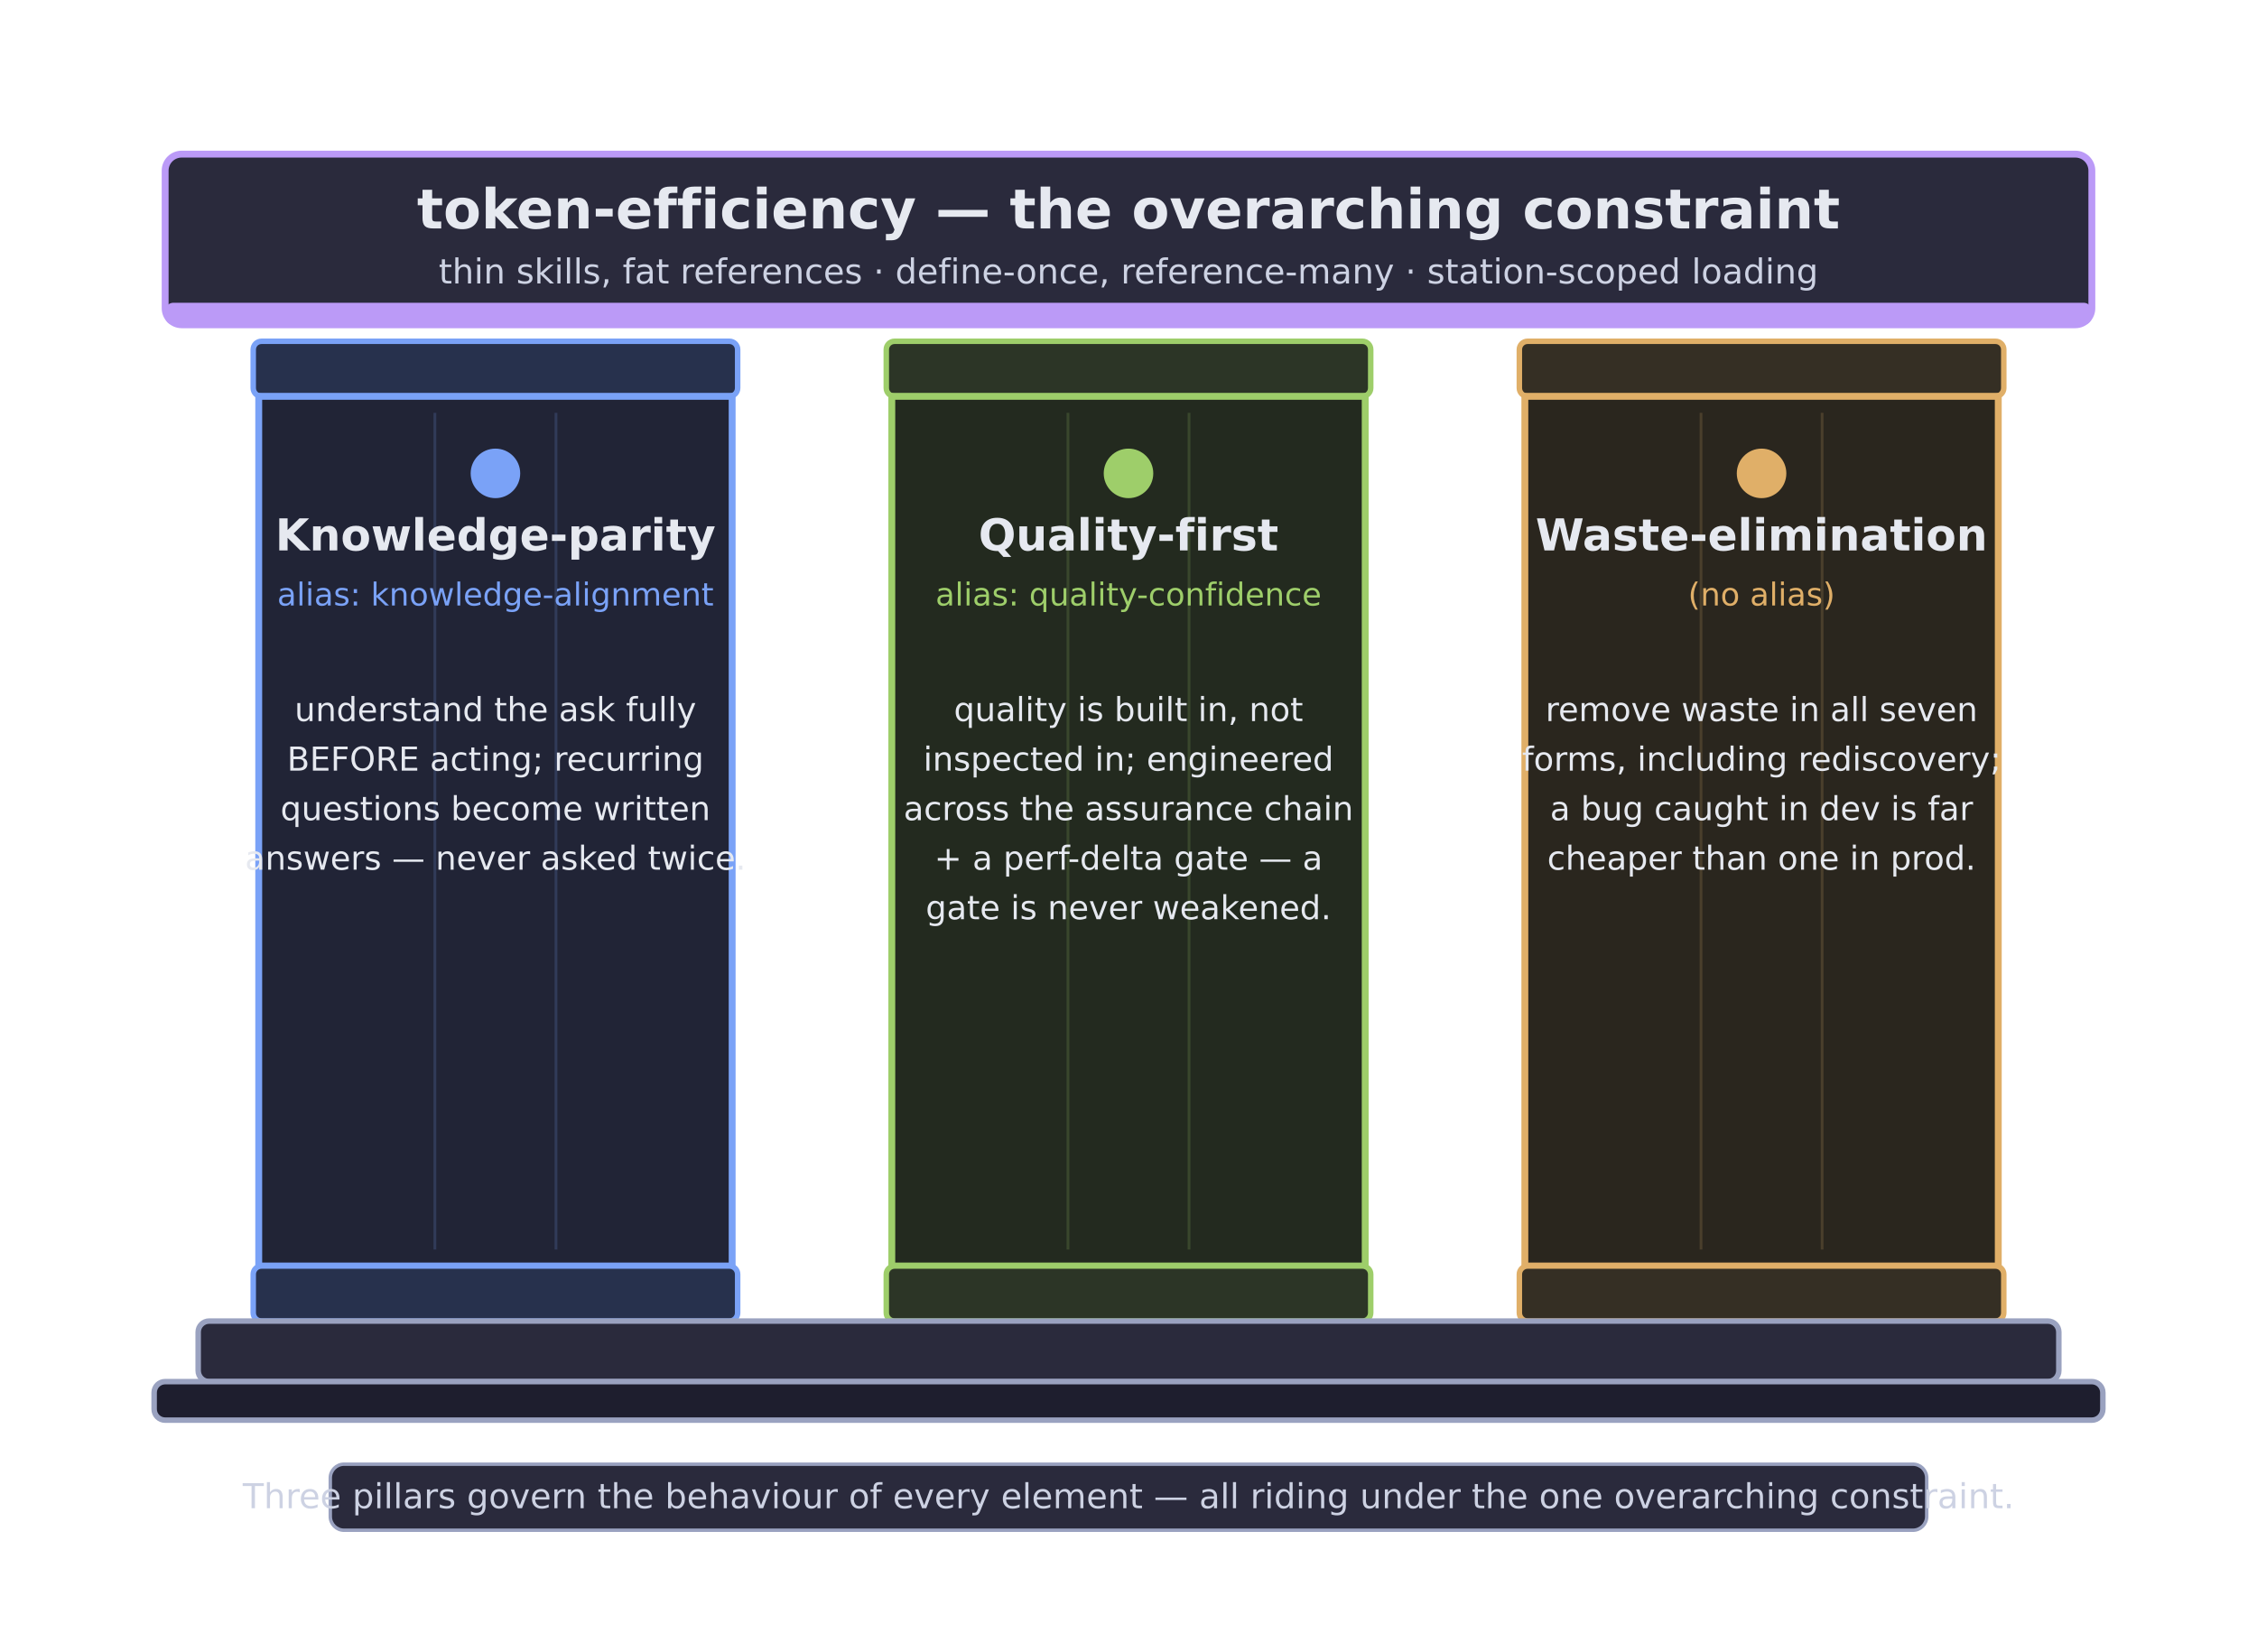
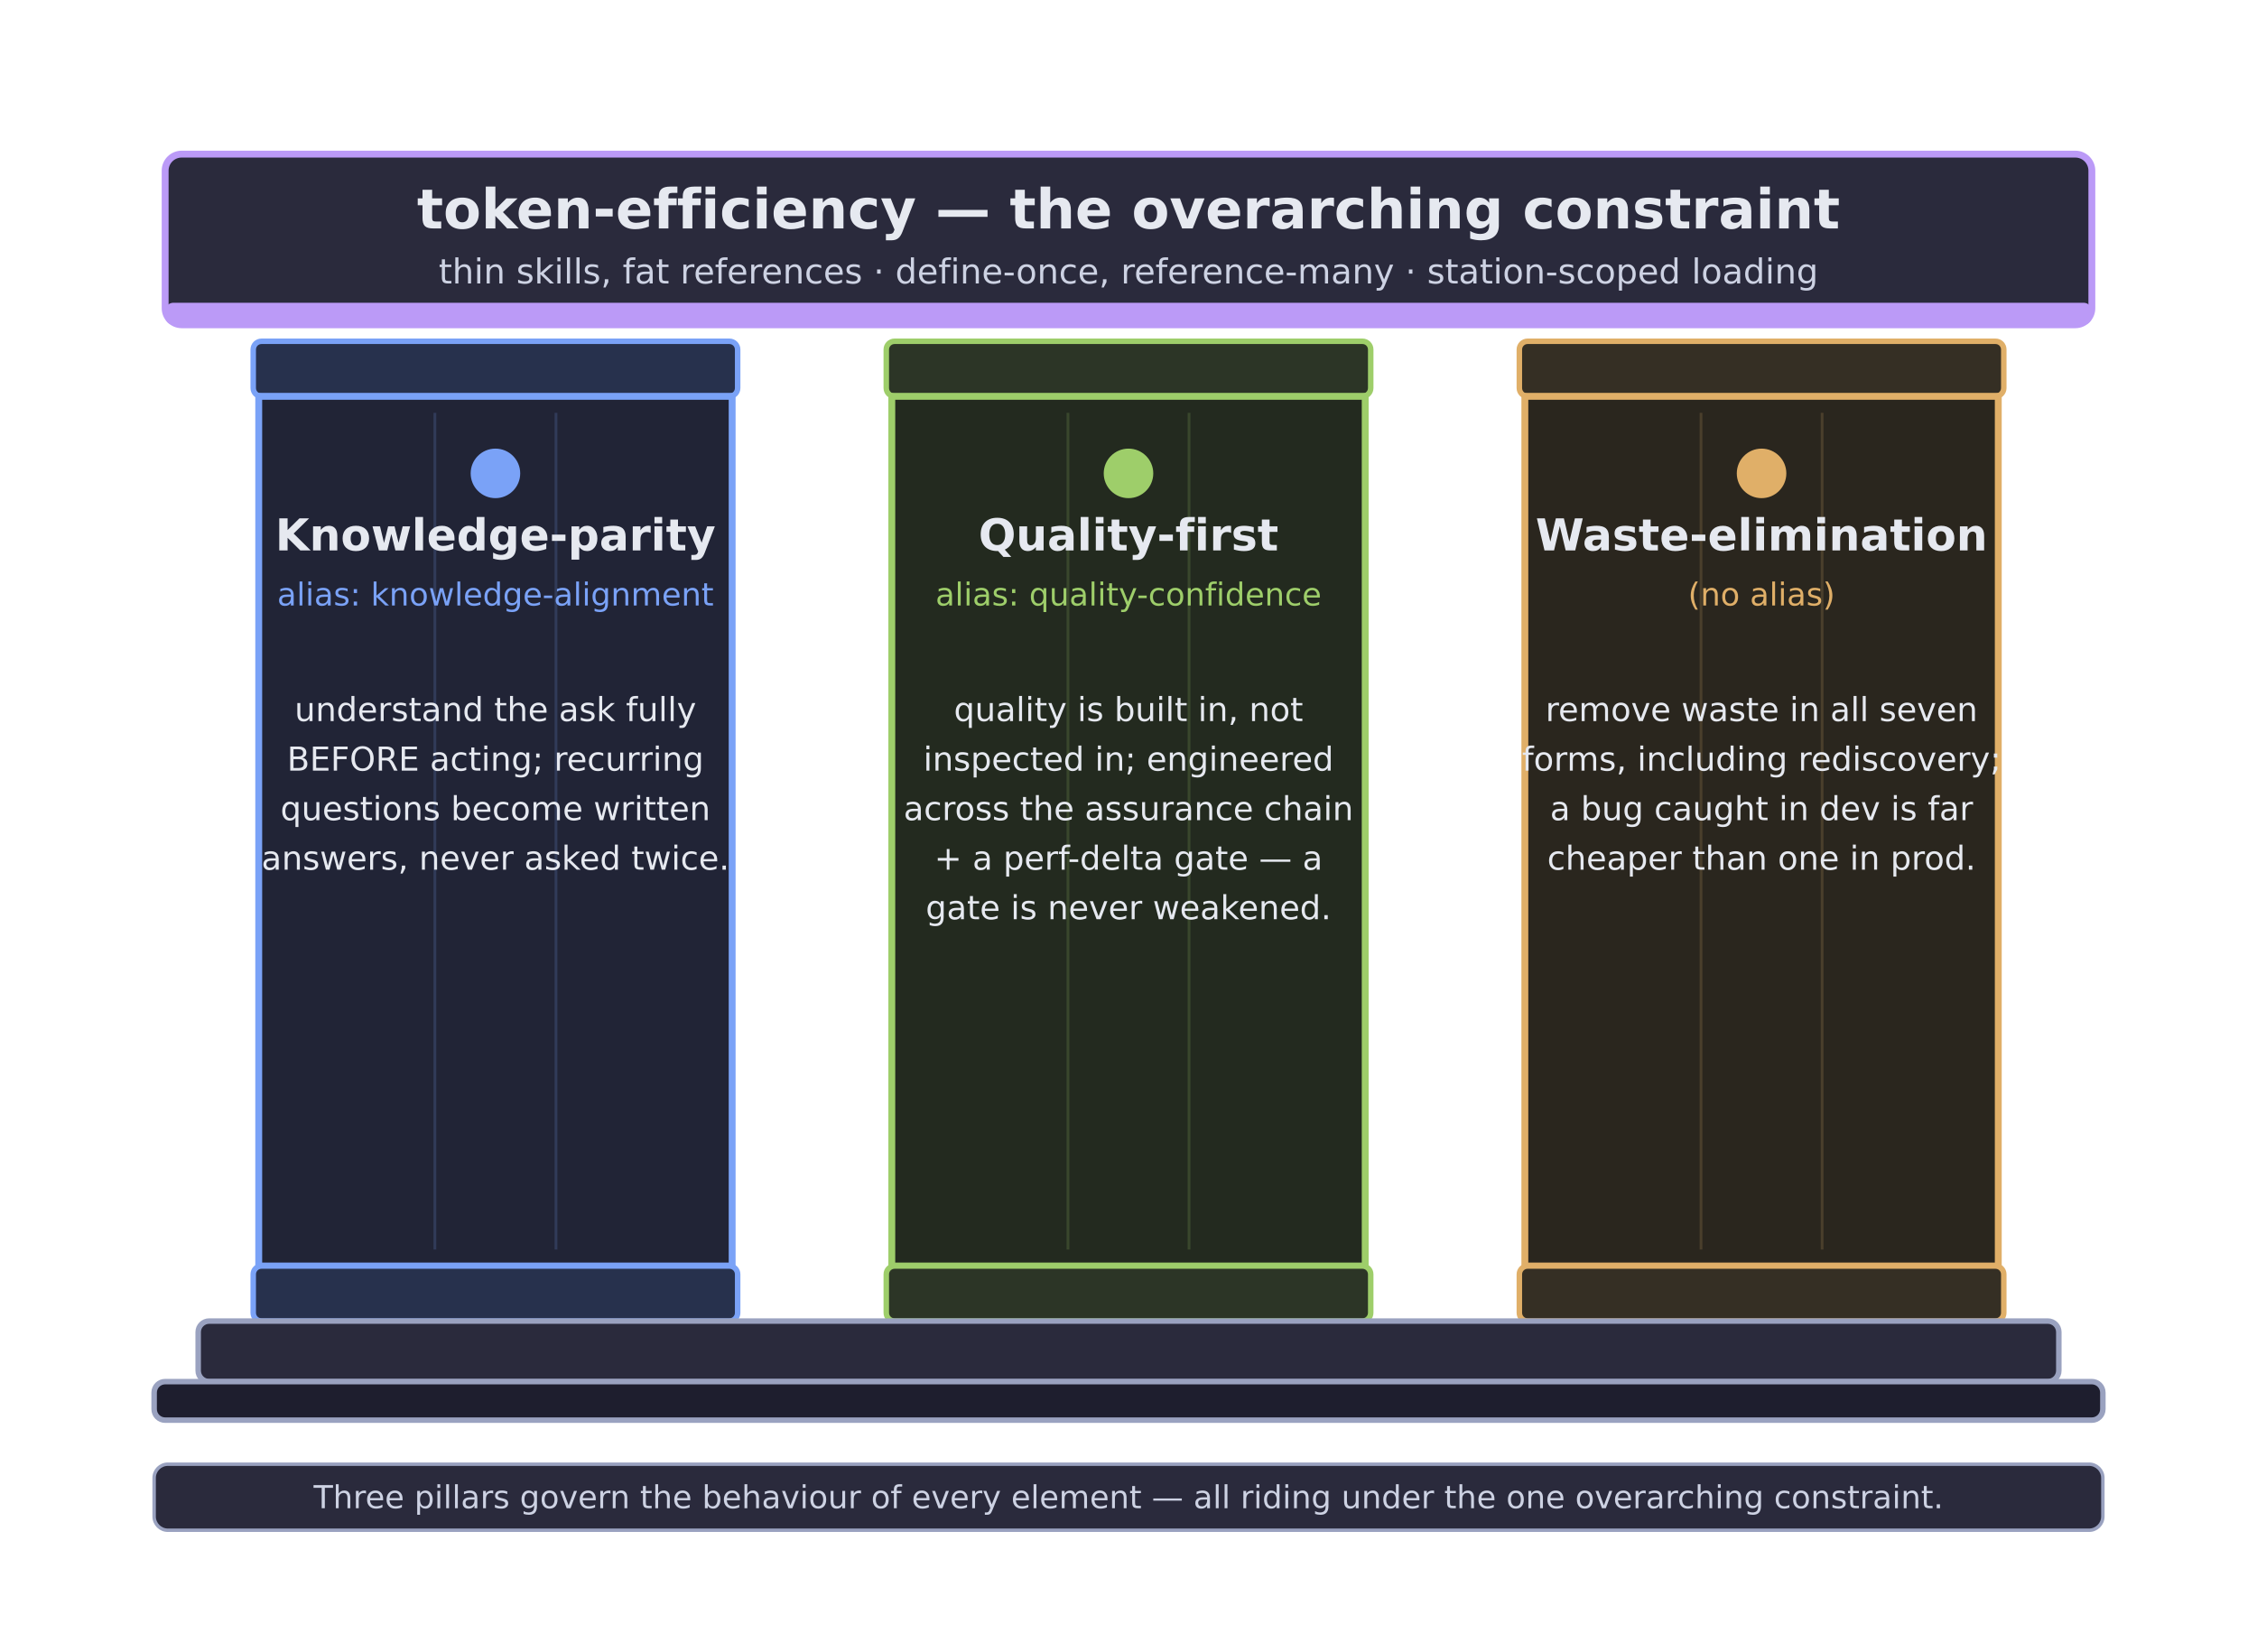
<svg xmlns="http://www.w3.org/2000/svg" viewBox="0 0 820 600" font-family="DejaVu Sans, sans-serif">
  <g>
    <rect x="60" y="56" width="700" height="62" rx="6" fill="#2a2a3c" stroke="#bb9af7" stroke-width="2.5" />
    <rect x="60" y="110" width="700" height="8" rx="3" fill="#bb9af7" />
    <text x="410" y="83" text-anchor="middle" font-size="20" font-weight="bold" fill="#e6e9f0">token-efficiency — the overarching constraint</text>
    <text x="410" y="103" text-anchor="middle" font-size="12.5" fill="#cdd2e3">thin skills, fat references · define-once, reference-many · station-scoped loading</text>
  </g>
  <g>
    <rect x="92" y="124" width="176" height="20" rx="3" fill="#27314d" stroke="#7aa2f7" stroke-width="2" />
    <rect x="94" y="144" width="172" height="316" fill="#212436" stroke="#7aa2f7" stroke-width="2.5" />
    <line x1="158" y1="150" x2="158" y2="454" stroke="#7aa2f7" stroke-width="1" opacity="0.18" />
    <line x1="202" y1="150" x2="202" y2="454" stroke="#7aa2f7" stroke-width="1" opacity="0.18" />
    <circle cx="180" cy="172" r="9" fill="#7aa2f7" />
    <text x="180" y="200" text-anchor="middle" font-size="16" font-weight="bold" fill="#e6e9f0">Knowledge-parity</text>
    <text x="180" y="220" text-anchor="middle" font-size="11.5" fill="#7aa2f7">alias: knowledge-alignment</text>
    <text x="180" y="262" text-anchor="middle" font-size="12" fill="#e6e9f0">understand the ask fully</text>
    <text x="180" y="280" text-anchor="middle" font-size="12" fill="#e6e9f0">BEFORE acting; recurring</text>
    <text x="180" y="298" text-anchor="middle" font-size="12" fill="#e6e9f0">questions become written</text>
-     <text x="180" y="316" text-anchor="middle" font-size="12" fill="#e6e9f0">answers — never asked twice.</text>
+     <text x="180" y="316" text-anchor="middle" font-size="12" fill="#e6e9f0">answers, never asked twice.</text>
    <rect x="92" y="460" width="176" height="20" rx="3" fill="#27314d" stroke="#7aa2f7" stroke-width="2" />
  </g>
  <g>
    <rect x="322" y="124" width="176" height="20" rx="3" fill="#2c3526" stroke="#9ece6a" stroke-width="2" />
    <rect x="324" y="144" width="172" height="316" fill="#232a1f" stroke="#9ece6a" stroke-width="2.5" />
    <line x1="388" y1="150" x2="388" y2="454" stroke="#9ece6a" stroke-width="1" opacity="0.18" />
    <line x1="432" y1="150" x2="432" y2="454" stroke="#9ece6a" stroke-width="1" opacity="0.18" />
    <circle cx="410" cy="172" r="9" fill="#9ece6a" />
    <text x="410" y="200" text-anchor="middle" font-size="16" font-weight="bold" fill="#e6e9f0">Quality-first</text>
    <text x="410" y="220" text-anchor="middle" font-size="11.5" fill="#9ece6a">alias: quality-confidence</text>
    <text x="410" y="262" text-anchor="middle" font-size="12" fill="#e6e9f0">quality is built in, not</text>
    <text x="410" y="280" text-anchor="middle" font-size="12" fill="#e6e9f0">inspected in; engineered</text>
    <text x="410" y="298" text-anchor="middle" font-size="12" fill="#e6e9f0">across the assurance chain</text>
    <text x="410" y="316" text-anchor="middle" font-size="12" fill="#e6e9f0">+ a perf-delta gate — a</text>
    <text x="410" y="334" text-anchor="middle" font-size="12" fill="#e6e9f0">gate is never weakened.</text>
    <rect x="322" y="460" width="176" height="20" rx="3" fill="#2c3526" stroke="#9ece6a" stroke-width="2" />
  </g>
  <g>
    <rect x="552" y="124" width="176" height="20" rx="3" fill="#352f24" stroke="#e0af68" stroke-width="2" />
    <rect x="554" y="144" width="172" height="316" fill="#2a261e" stroke="#e0af68" stroke-width="2.5" />
    <line x1="618" y1="150" x2="618" y2="454" stroke="#e0af68" stroke-width="1" opacity="0.18" />
    <line x1="662" y1="150" x2="662" y2="454" stroke="#e0af68" stroke-width="1" opacity="0.18" />
    <circle cx="640" cy="172" r="9" fill="#e0af68" />
    <text x="640" y="200" text-anchor="middle" font-size="16" font-weight="bold" fill="#e6e9f0">Waste-elimination</text>
    <text x="640" y="220" text-anchor="middle" font-size="11.5" fill="#e0af68">(no alias)</text>
    <text x="640" y="262" text-anchor="middle" font-size="12" fill="#e6e9f0">remove waste in all seven</text>
    <text x="640" y="280" text-anchor="middle" font-size="12" fill="#e6e9f0">forms, including rediscovery;</text>
    <text x="640" y="298" text-anchor="middle" font-size="12" fill="#e6e9f0">a bug caught in dev is far</text>
    <text x="640" y="316" text-anchor="middle" font-size="12" fill="#e6e9f0">cheaper than one in prod.</text>
    <rect x="552" y="460" width="176" height="20" rx="3" fill="#352f24" stroke="#e0af68" stroke-width="2" />
  </g>
  <g>
    <rect x="72" y="480" width="676" height="22" rx="4" fill="#2a2a3c" stroke="#9aa2c0" stroke-width="2" />
    <rect x="56" y="502" width="708" height="14" rx="4" fill="#1e1e2e" stroke="#9aa2c0" stroke-width="2" />
  </g>
  <g>
-     <rect x="120" y="532" width="580" height="24" rx="5" fill="#2a2a3c" stroke="#9aa2c0" stroke-width="1.25" />
-     <text x="410" y="548" text-anchor="middle" font-size="12.5" fill="#cdd2e3">Three pillars govern the behaviour of every element — all riding under the one overarching constraint.</text>
+     <rect x="56" y="532" width="708" height="24" rx="5" fill="#2a2a3c" stroke="#9aa2c0" stroke-width="1.25" />
+     <text x="410" y="548" text-anchor="middle" font-size="11.5" fill="#cdd2e3">Three pillars govern the behaviour of every element — all riding under the one overarching constraint.</text>
  </g>
</svg>
